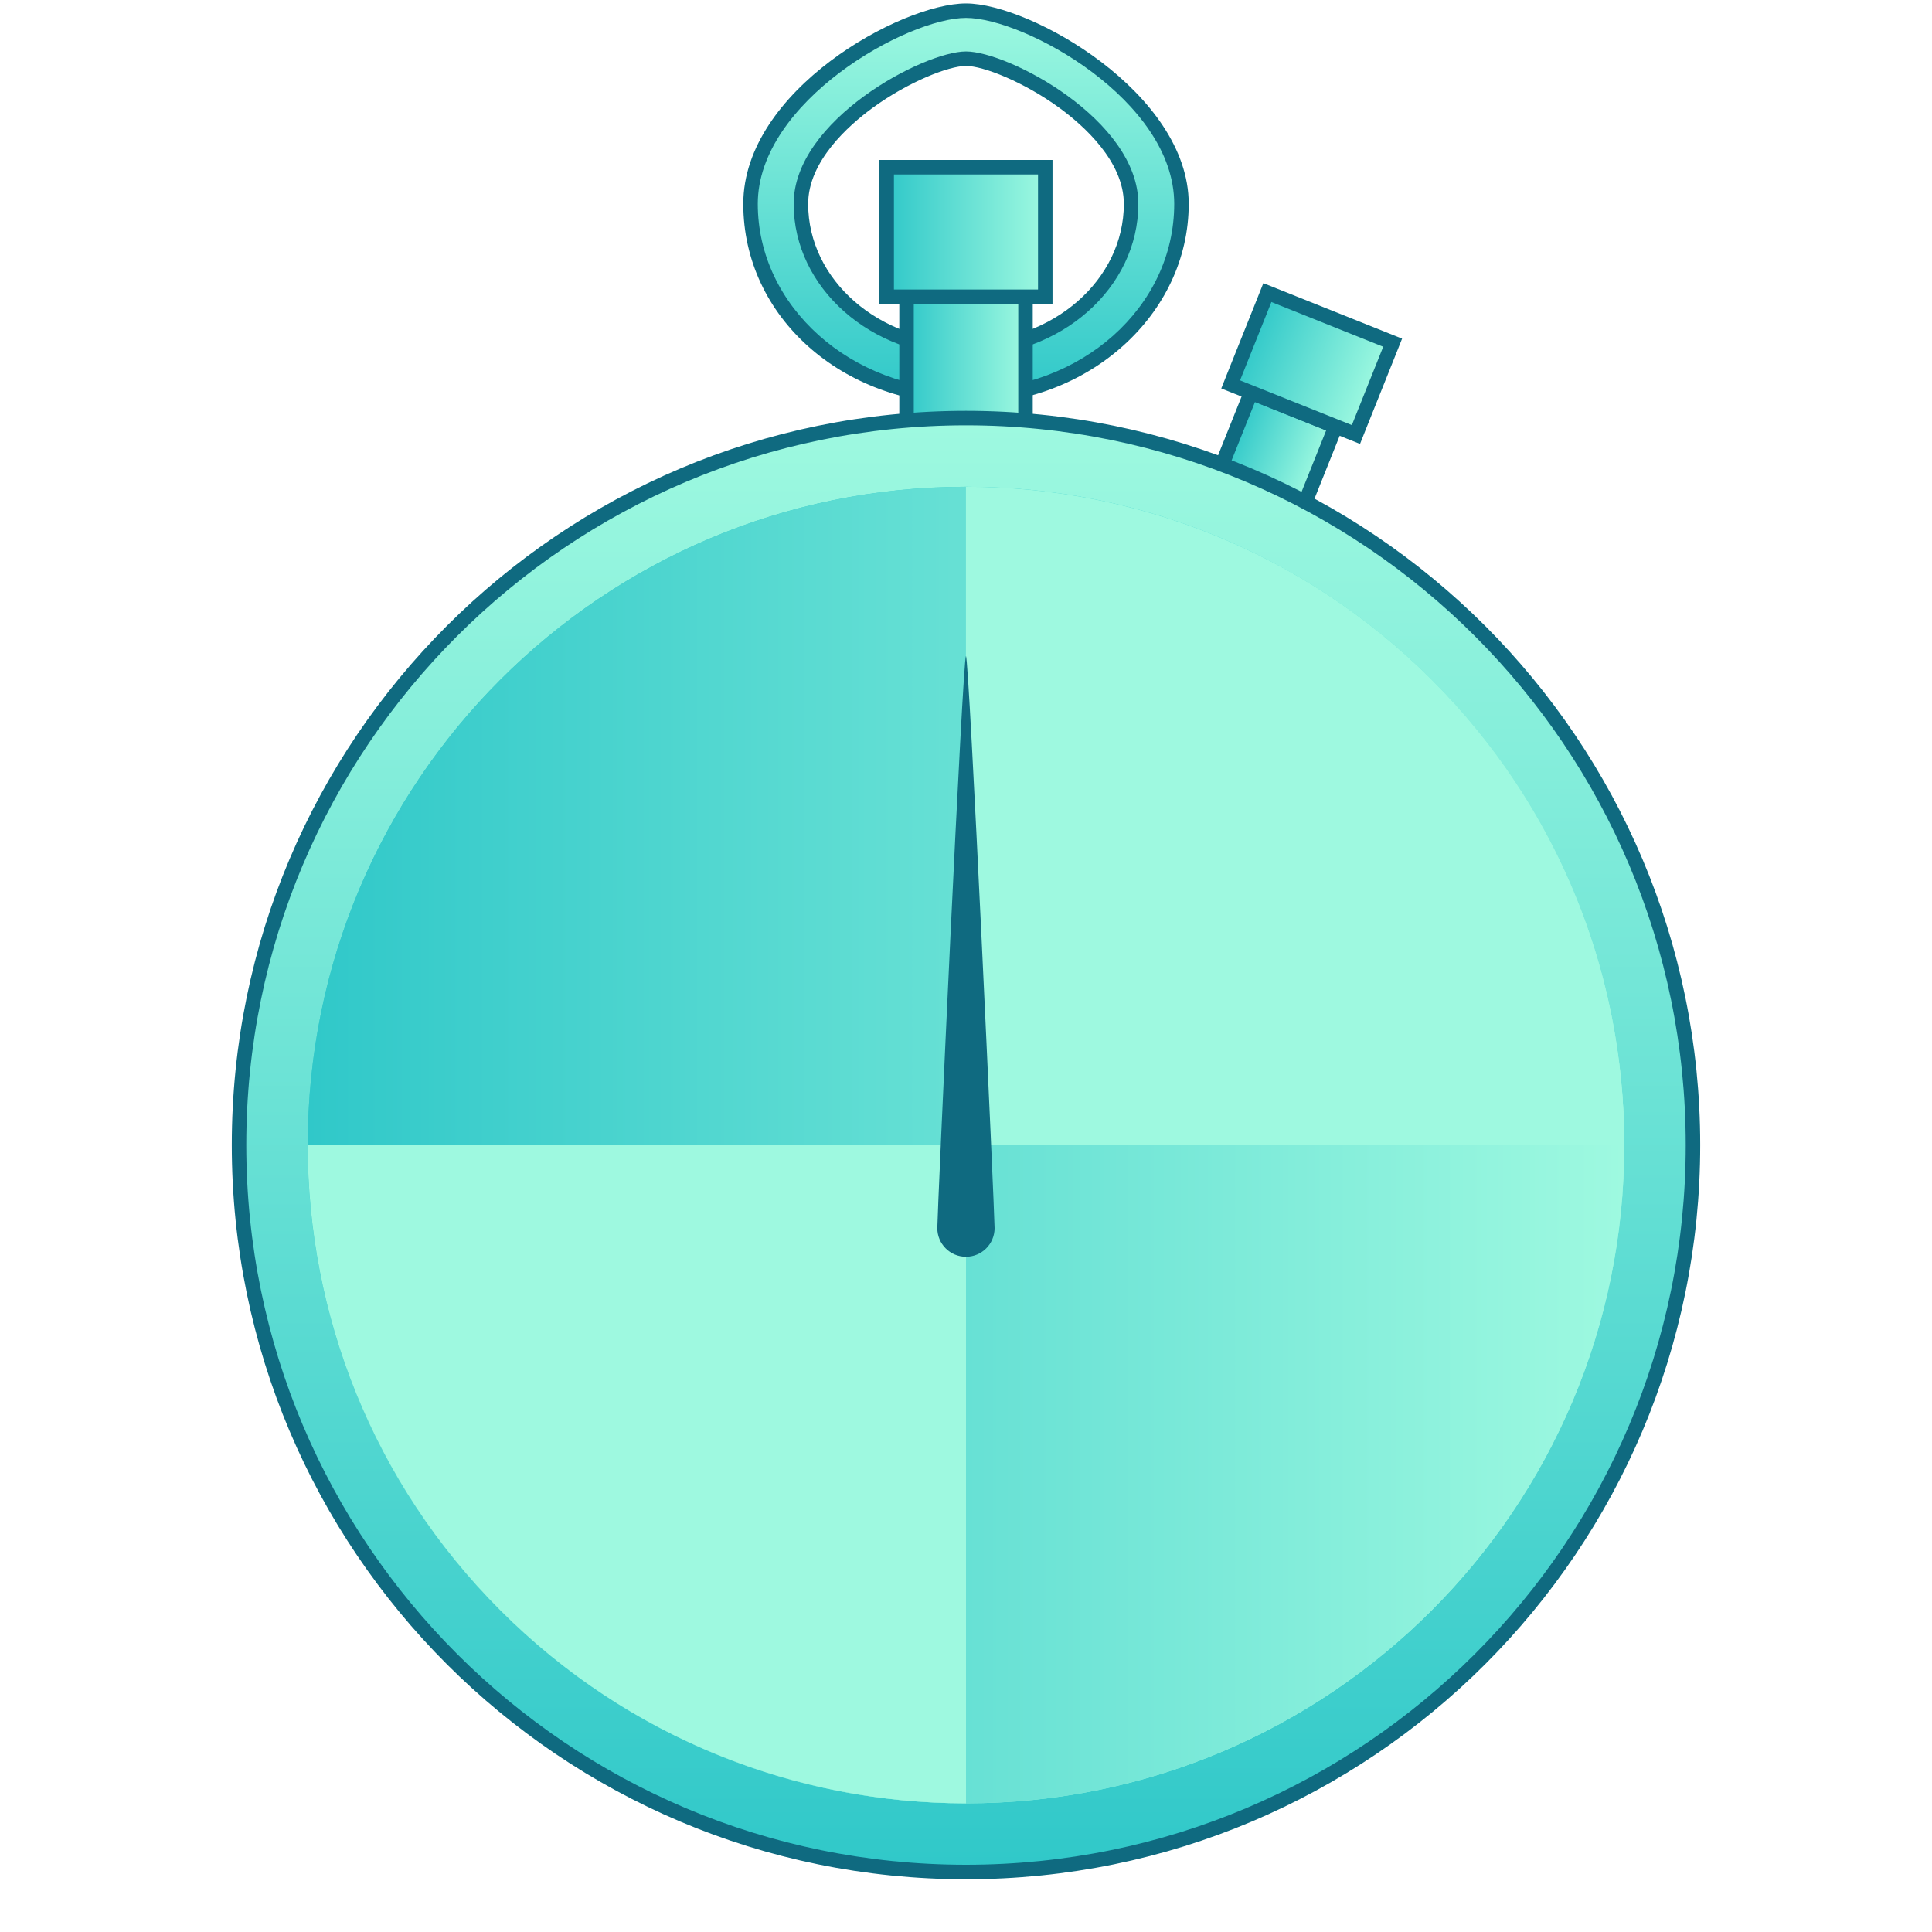
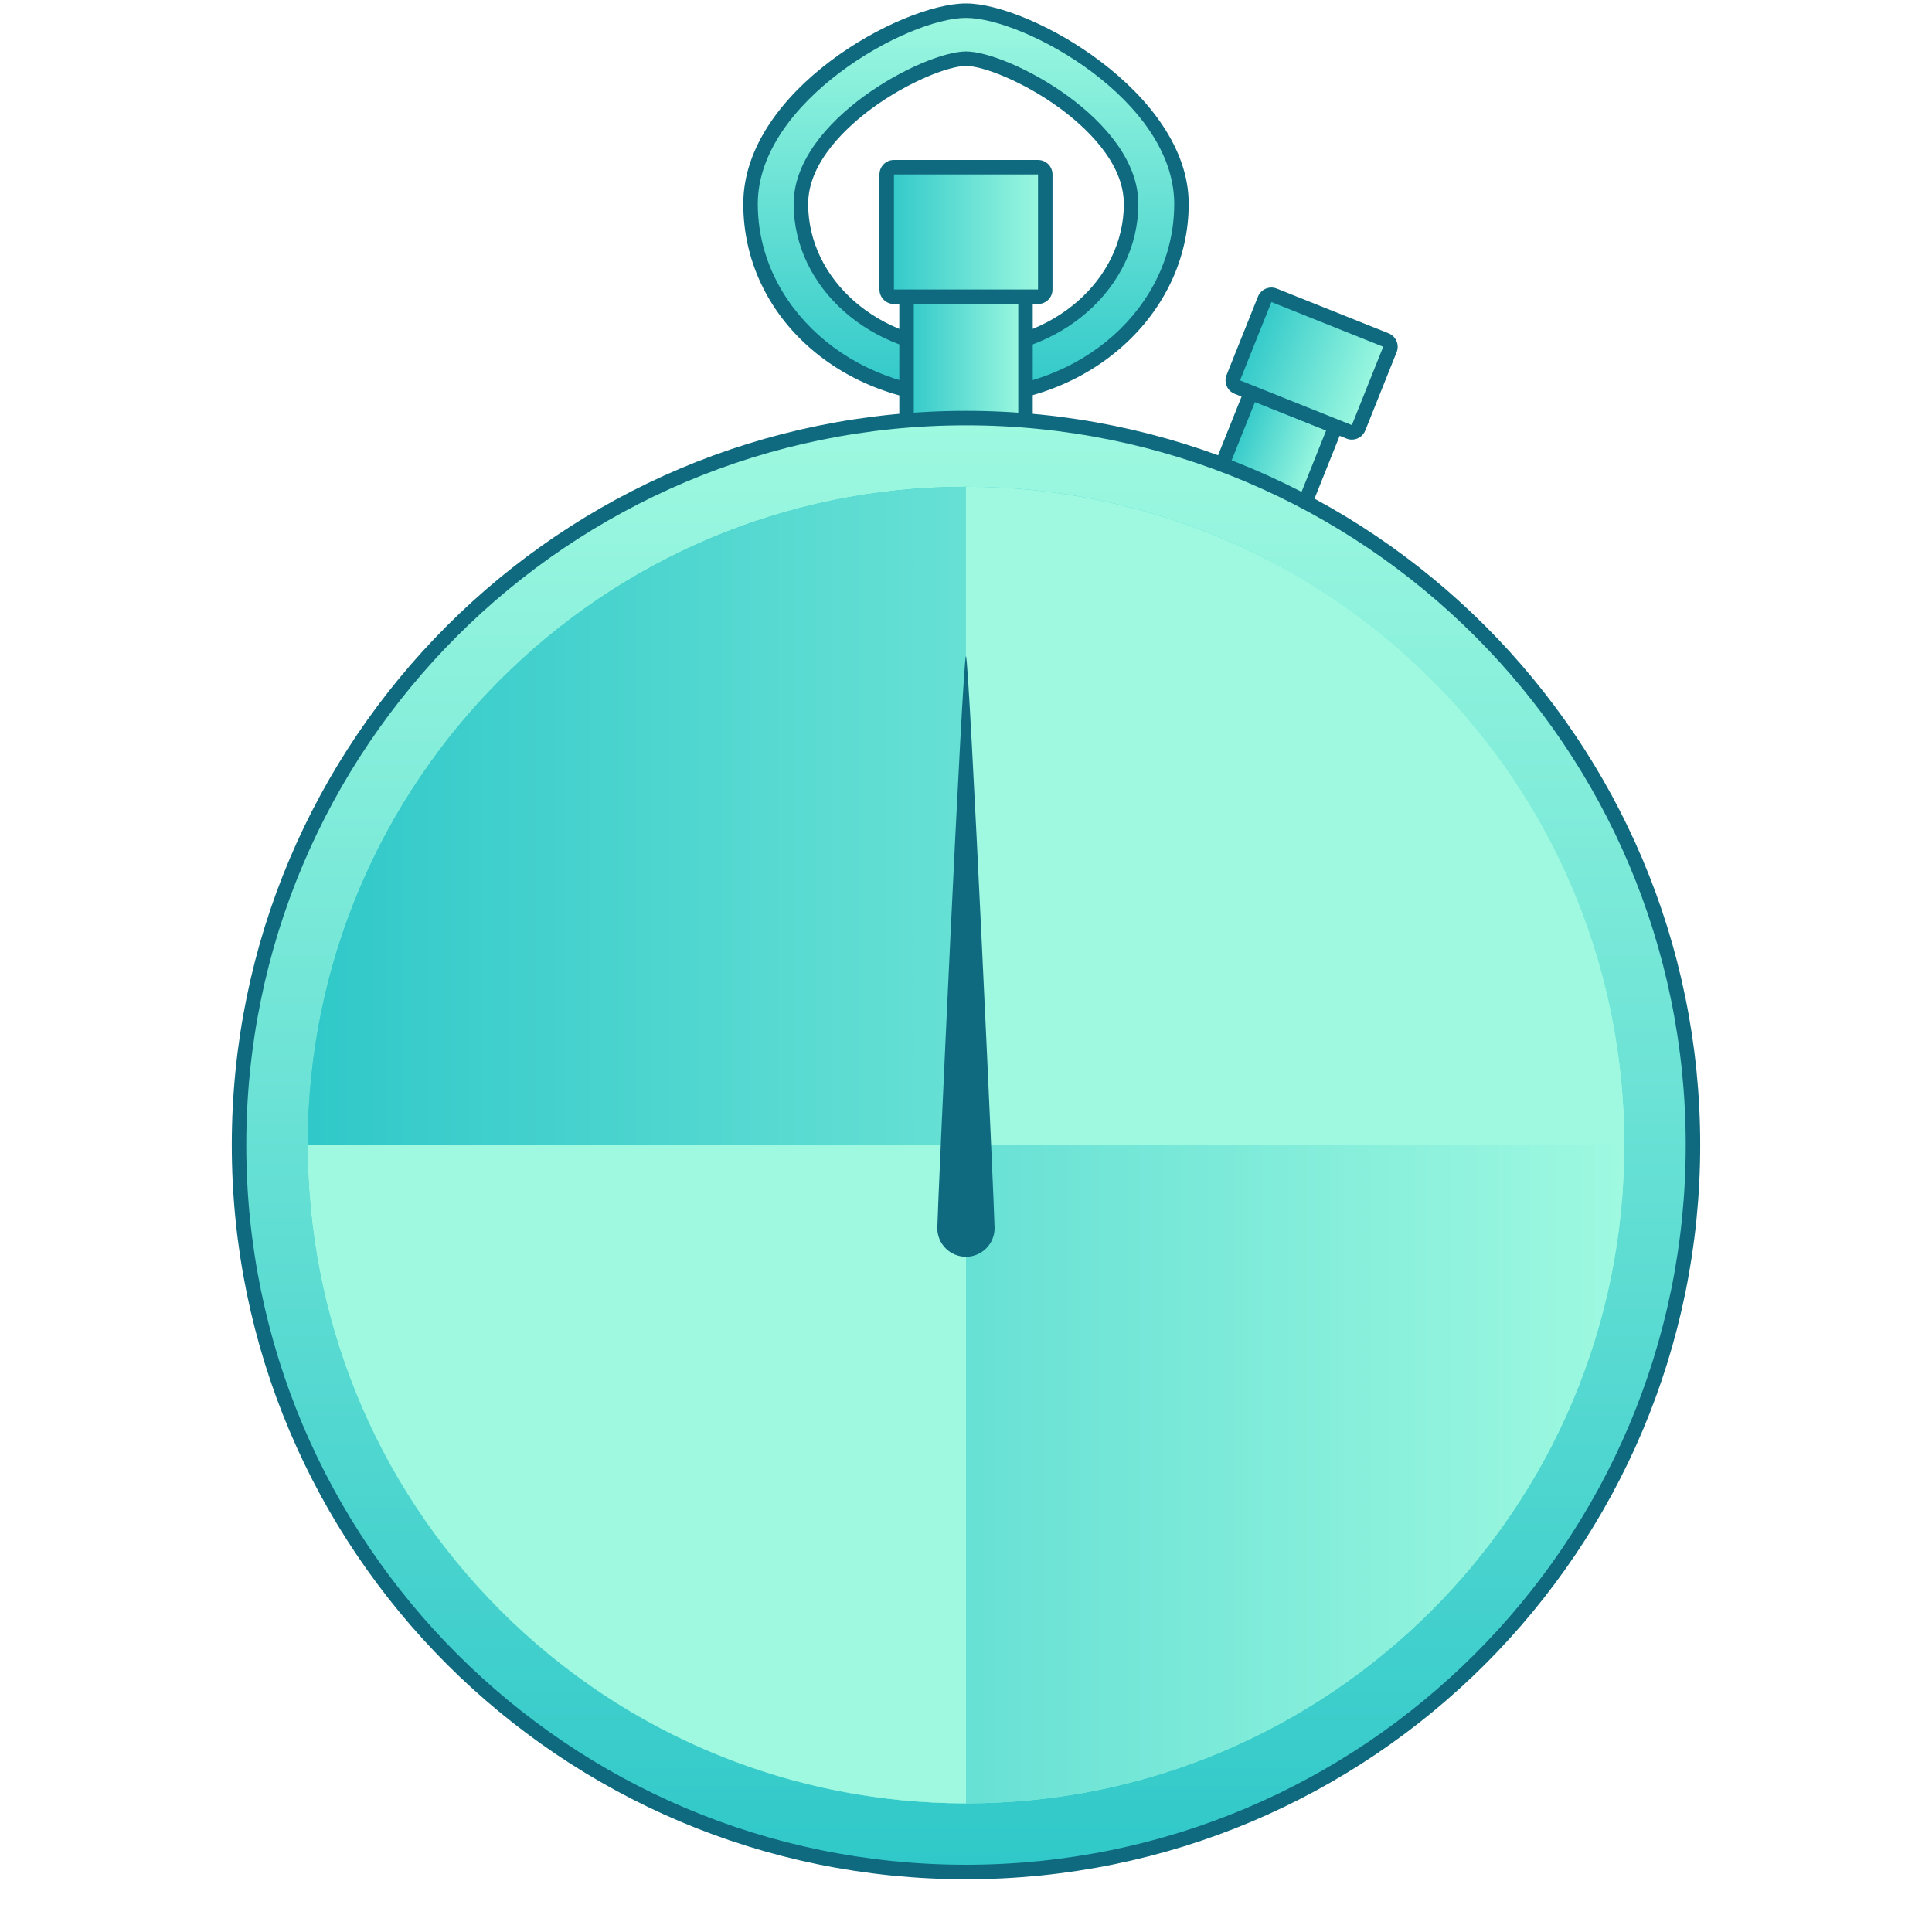
<svg xmlns="http://www.w3.org/2000/svg" xmlns:xlink="http://www.w3.org/1999/xlink" id="Layer_1" data-name="Layer 1" width="400" height="400" viewBox="0 0 400 400">
  <defs>
-     <style>
-       .cls-1 {
-         fill: url(#linear-gradient-7);
-       }
- 
-       .cls-2 {
-         fill: url(#linear-gradient-8);
-       }
- 
-       .cls-3 {
-         fill: url(#linear-gradient-3);
-       }
- 
-       .cls-4 {
-         fill: url(#linear-gradient-2);
-       }
- 
-       .cls-5 {
-         fill: url(#linear-gradient-4);
-       }
- 
-       .cls-6 {
-         fill: url(#linear-gradient-5);
-       }
- 
-       .cls-7 {
-         fill: #9ef9e0;
-       }
- 
-       .cls-8 {
-         fill: #0f6a80;
-       }
- 
-       .cls-9 {
-         fill: url(#linear-gradient);
-       }
- 
-       .cls-10 {
-         fill: url(#linear-gradient-6);
-         stroke: #0f6a80;
-         stroke-miterlimit: 10;
-         stroke-width: 3px;
-       }
-     </style>
    <linearGradient id="linear-gradient" x1="259.1" y1="169.44" x2="277.96" y2="169.44" gradientTransform="translate(398.55 -165) rotate(90) scale(1 .82)" gradientUnits="userSpaceOnUse">
      <stop offset="0" stop-color="#30c8c9" />
      <stop offset="1" stop-color="#9ef9e0" />
    </linearGradient>
-     <linearGradient id="linear-gradient-2" x1="254.56" y1="72.95" x2="282.5" y2="72.95" gradientTransform="translate(344.5 -193.26) rotate(90)" xlink:href="#linear-gradient" />
+     <linearGradient id="linear-gradient-2" x1="254.56" y1="72.95" x2="282.5" y2="72.95" gradientTransform="translate(49.36 -92.24) rotate(21.81)" xlink:href="#linear-gradient" />
    <linearGradient id="linear-gradient-3" x1="200" y1="82.21" x2="200" y2="2.21" gradientTransform="matrix(1, 0, 0, 1, 0, 0)" xlink:href="#linear-gradient" />
    <linearGradient id="linear-gradient-4" x1="187.68" y1="90.41" x2="212.32" y2="90.41" gradientTransform="matrix(1, 0, 0, 1, 0, 0)" xlink:href="#linear-gradient" />
    <linearGradient id="linear-gradient-5" x1="183.58" y1="48.04" x2="216.42" y2="48.04" gradientTransform="matrix(1, 0, 0, 1, 0, 0)" xlink:href="#linear-gradient" />
    <linearGradient id="linear-gradient-6" x1="200" y1="387.58" x2="200" y2="86.56" gradientTransform="matrix(1, 0, 0, 1, 0, 0)" xlink:href="#linear-gradient" />
    <linearGradient id="linear-gradient-7" x1="116.55" y1="-2710.65" x2="389.12" y2="-2710.65" gradientTransform="translate(1937.94 -1858.43) rotate(45) scale(1 -1)" xlink:href="#linear-gradient" />
    <linearGradient id="linear-gradient-8" x1="63.71" y1="237.07" x2="336.29" y2="237.07" gradientTransform="matrix(1, 0, 0, 1, 0, 0)" xlink:href="#linear-gradient" />
+     <style>
+       .cls-7{fill:#9ef9e0}.cls-8{fill:#0f6a80}
+     </style>
  </defs>
-   <g>
-     <rect class="cls-9" x="240.05" y="94.1" width="40.4" height="18.87" transform="translate(67.42 306.67) rotate(-68.19)" />
-     <path class="cls-8" d="M259.83,83.23l14.73,5.9-13.9,34.72-14.73-5.9,13.9-34.72m-1.67-3.9l-1.11,2.79-13.9,34.72-1.11,2.79,2.79,1.11,14.73,5.9,2.79,1.11,1.11-2.79,13.9-34.72,1.11-2.79-2.79-1.11-14.73-5.9-2.79-1.11h0Z" />
-   </g>
-   <g>
-     <rect class="cls-4" x="261.32" y="61.31" width="20.47" height="27.93" transform="translate(100.76 299.41) rotate(-68.19)" />
-     <path class="cls-8" d="M263.23,62.53l23.15,9.26-6.49,16.22-23.15-9.26,6.49-16.22m-1.67-3.9l-1.11,2.79-6.49,16.22-1.11,2.79,2.79,1.11,23.15,9.26,2.79,1.11,1.11-2.79,6.49-16.22,1.11-2.79-2.79-1.11-23.15-9.26-2.79-1.11h0Z" />
-   </g>
-   <g>
-     <path class="cls-3" d="M200,82.21c-24.6,0-44.61-17.95-44.61-40,0-13.3,11.03-23.56,17.6-28.49,9.04-6.78,20.14-11.52,27.01-11.52s17.98,4.74,27.01,11.52c6.57,4.93,17.6,15.19,17.6,28.49,0,22.06-20.01,40-44.61,40Zm0-70.06c-8.12,0-34.18,13.86-34.18,30.06s15.33,30.06,34.18,30.06,34.18-13.48,34.18-30.06-26.05-30.06-34.18-30.06Z" />
-     <path class="cls-8" d="M200,3.71c12.15,0,43.11,17.07,43.11,38.5s-19.34,38.5-43.11,38.5-43.11-17.27-43.11-38.5S187.85,3.71,200,3.71m0,70.06c19.67,0,35.68-14.16,35.68-31.56s-26.94-31.56-35.68-31.56-35.68,14.2-35.68,31.56,16,31.56,35.68,31.56m0-73.06c-13.37,0-46.11,17.96-46.11,41.5s20.68,41.5,46.11,41.5,46.11-18.62,46.11-41.5S213.37,.71,200,.71h0Zm0,70.06c-18.02,0-32.68-12.81-32.68-28.56,0-8.81,8.35-16.23,13.33-19.87,7.35-5.37,15.76-8.69,19.35-8.69s12,3.32,19.35,8.69c4.98,3.64,13.33,11.06,13.33,19.87,0,15.75-14.66,28.56-32.68,28.56h0Z" />
-   </g>
-   <g>
-     <rect class="cls-5" x="187.68" y="61.53" width="24.63" height="57.76" />
-     <path class="cls-8" d="M210.82,63.03v54.76h-21.63V63.03h21.63m3-3h-27.63v60.76h27.63V60.03h0Z" />
-   </g>
-   <g>
-     <rect class="cls-6" x="183.58" y="34.62" width="32.83" height="26.82" />
-     <path class="cls-8" d="M214.91,36.12v23.82h-29.83v-23.82h29.83m3-3h-35.83v29.82h35.83v-29.82h0Z" />
-   </g>
-   <circle class="cls-10" cx="200" cy="237.07" r="150.51" />
-   <circle class="cls-1" cx="200" cy="237.07" r="136.29" />
-   <circle class="cls-2" cx="200" cy="237.07" r="136.29" />
-   <path class="cls-7" d="M336.28,236.95c-.03-34.84-13.33-69.67-39.92-96.25-26.59-26.59-61.42-39.89-96.27-39.92h-.1V237.07h136.29v-.12Z" />
-   <path class="cls-7" d="M63.71,237.19c.03,34.84,13.33,69.67,39.92,96.25,26.59,26.59,61.42,39.89,96.27,39.92h.1V237.07H63.71v.12Z" />
-   <path class="cls-8" d="M205.92,254.27c0,3.27-2.65,5.93-5.93,5.93s-5.93-2.65-5.93-5.93,5.27-118.42,5.93-118.42,5.93,115.15,5.93,118.42Z" />
+   <path transform="translate(67.42 306.67) rotate(-68.19)" style="fill:url(#linear-gradient)" d="M240.05 94.1h40.4v18.87h-40.4z" />
+   <path class="cls-8" d="m259.83 83.23 14.73 5.9-13.9 34.72-14.73-5.9 13.9-34.72m-1.67-3.9-1.11 2.79-13.9 34.72-1.11 2.79 2.79 1.11 14.73 5.9 2.79 1.11 1.11-2.79 13.9-34.72 1.11-2.79-2.79-1.11-14.73-5.9-2.79-1.11Z" />
+   <path d="M279.88 89.52c-.19 0-.38-.03-.56-.11l-23.15-9.26a1.496 1.496 0 0 1-.83-1.95l6.49-16.22a1.496 1.496 0 0 1 1.39-.94c.19 0 .38.04.56.11l23.15 9.26a1.496 1.496 0 0 1 .83 1.95l-6.49 16.22c-.23.59-.8.94-1.39.94Z" style="fill:url(#linear-gradient-2)" />
+   <path class="cls-8" d="m263.23 62.53 23.15 9.26-6.49 16.22-23.15-9.26 6.49-16.22m0-3a3 3 0 0 0-2.79 1.89l-6.49 16.22c-.3.74-.29 1.56.03 2.3.31.73.9 1.31 1.64 1.6l23.15 9.26c.37.15.74.22 1.11.22a3 3 0 0 0 2.79-1.89l6.49-16.22c.3-.74.29-1.56-.03-2.3a2.96 2.96 0 0 0-1.64-1.6l-23.15-9.26c-.37-.15-.74-.22-1.11-.22Z" />
+   <path d="M200 82.21c-24.6 0-44.61-17.95-44.61-40 0-13.3 11.03-23.56 17.6-28.49C182.03 6.94 193.13 2.2 200 2.2s17.98 4.74 27.01 11.52c6.57 4.93 17.6 15.19 17.6 28.49 0 22.06-20.01 40-44.61 40Zm0-70.06c-8.12 0-34.18 13.86-34.18 30.06S181.15 72.27 200 72.27s34.18-13.48 34.18-30.06S208.13 12.15 200 12.15Z" style="fill:url(#linear-gradient-3)" />
+   <path class="cls-8" d="M200 3.71c12.15 0 43.11 17.07 43.11 38.5s-19.34 38.5-43.11 38.5-43.11-17.27-43.11-38.5S187.85 3.71 200 3.71m0 70.06c19.67 0 35.68-14.16 35.68-31.56S208.74 10.65 200 10.65s-35.68 14.2-35.68 31.56 16 31.56 35.68 31.56m0-73.06c-13.37 0-46.11 17.96-46.11 41.5s20.68 41.5 46.11 41.5 46.11-18.62 46.11-41.5S213.37.71 200 .71Zm0 70.06c-18.02 0-32.68-12.81-32.68-28.56 0-8.81 8.35-16.23 13.33-19.87 7.35-5.37 15.76-8.69 19.35-8.69s12 3.32 19.35 8.69c4.98 3.64 13.33 11.06 13.33 19.87 0 15.75-14.66 28.56-32.68 28.56Z" />
+   <path style="fill:url(#linear-gradient-4)" d="M187.68 61.53h24.63v57.76h-24.63z" />
+   <path class="cls-8" d="M210.82 63.03v54.76h-21.63V63.03h21.63m3-3h-27.63v60.76h27.63V60.03Z" />
+   <rect x="183.58" y="34.62" width="32.83" height="26.82" rx="1.5" ry="1.5" style="fill:url(#linear-gradient-5)" />
+   <path class="cls-8" d="M214.91 36.12v23.82h-29.83V36.12h29.83m0-3h-29.83c-1.66 0-3 1.34-3 3v23.82c0 1.66 1.34 3 3 3h29.83c1.66 0 3-1.34 3-3V36.12c0-1.66-1.34-3-3-3Z" />
+   <circle cx="200" cy="237.07" r="150.51" style="fill:url(#linear-gradient-6);stroke:#0f6a80;stroke-miterlimit:10;stroke-width:3px" />
+   <circle cx="200" cy="237.07" r="136.29" style="fill:url(#linear-gradient-7)" />
+   <circle cx="200" cy="237.07" r="136.29" style="fill:url(#linear-gradient-8)" />
+   <path class="cls-7" d="M336.28 236.95c-.03-34.84-13.33-69.67-39.92-96.25-26.59-26.59-61.42-39.89-96.27-39.92h-.1v136.29h136.29v-.12ZM63.71 237.19c.03 34.84 13.33 69.67 39.92 96.25 26.59 26.59 61.42 39.89 96.27 39.92h.1V237.07H63.71v.12Z" />
+   <path class="cls-8" d="M205.92 254.27c0 3.27-2.65 5.93-5.93 5.93s-5.93-2.65-5.93-5.93 5.27-118.42 5.93-118.42 5.93 115.15 5.93 118.42Z" />
</svg>
